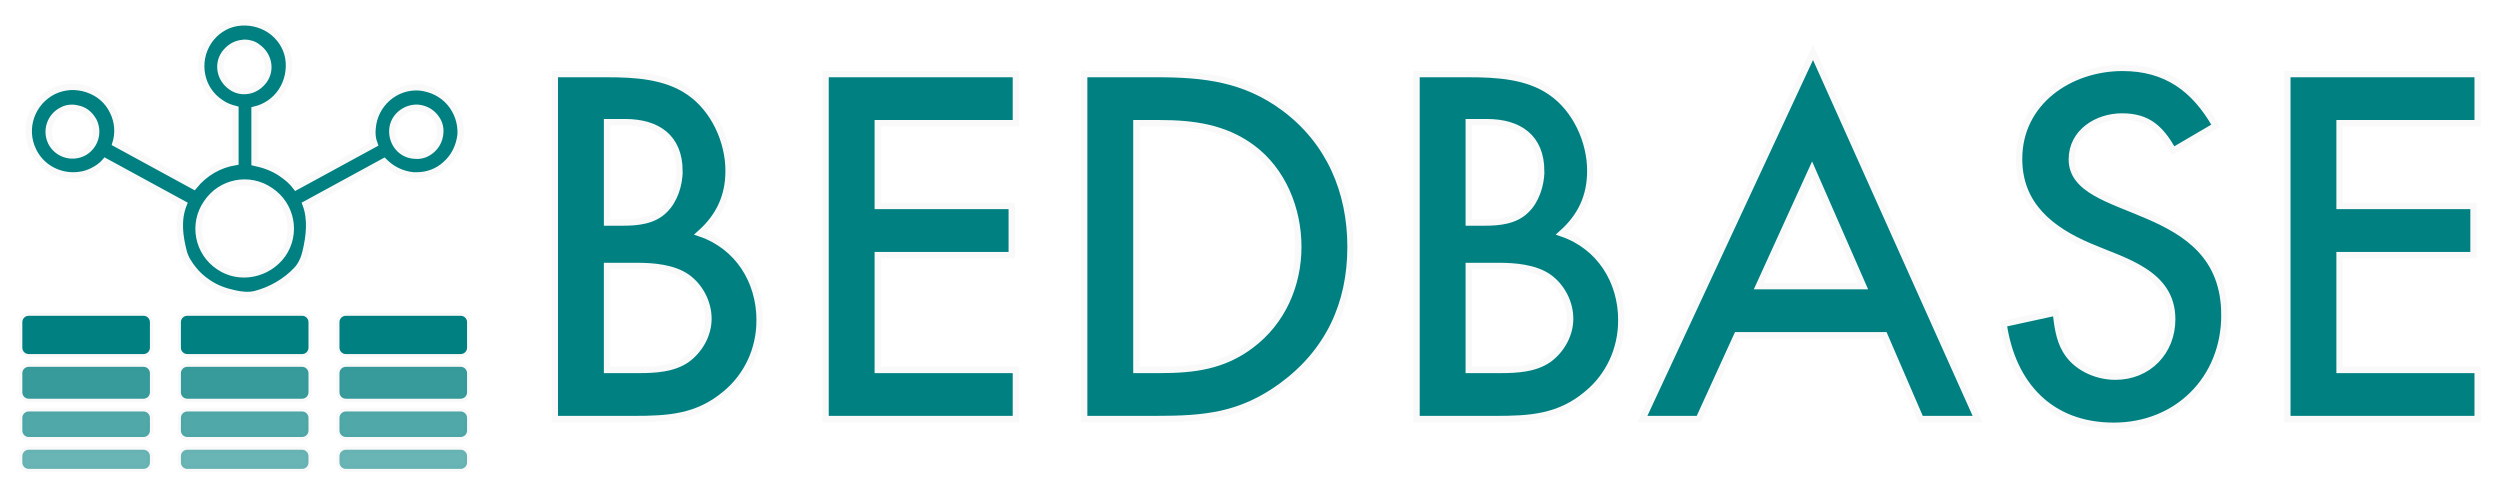
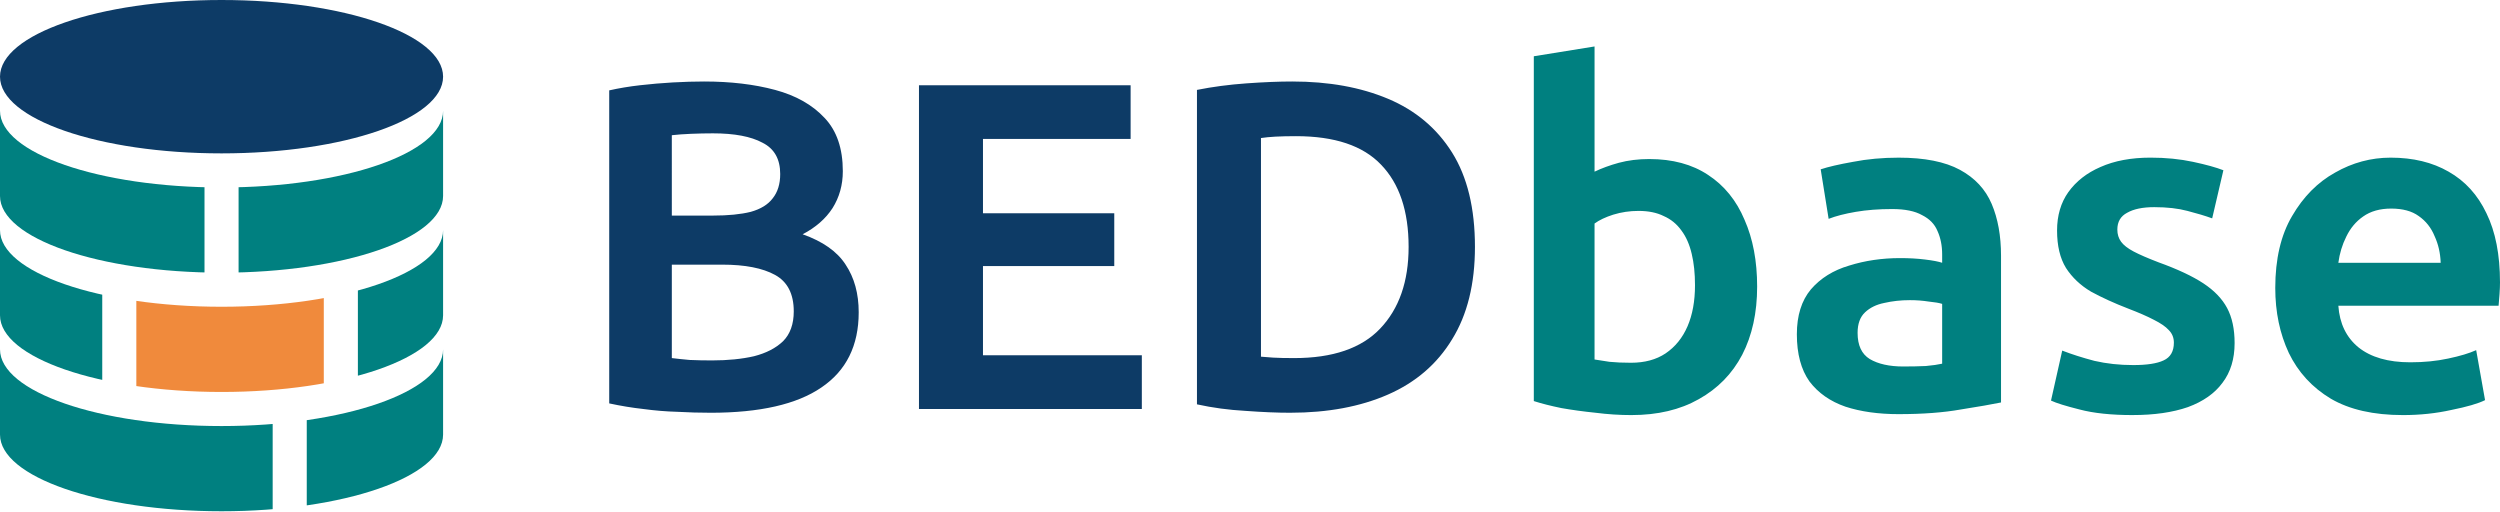
- <svg xmlns="http://www.w3.org/2000/svg" height="77.001" width="391.888" version="1.1" x="0px" y="0px" viewBox="0 0 391.888 77.001" style="fill:#000000" xml:space="preserve" id="svg8">
-   <defs id="defs12" />
-   <style type="text/css" id="style2">
- 	.st0{fill:none;}
- </style>
-   <path d="m 47.904,39.498 c 0.574,-2.433 0.9,-5.1 0,-7.5 l 12.3,-6.7 c 1.2,1.2 2.7,2 4.6,2.2 h 0.5 c 1.7,0 3.3,-0.6 4.5,-1.7 1.4,-1.2 2.2,-2.9 2.4,-4.7 0.1,-1.8 -0.5,-3.6 -1.7,-5 -1.2,-1.4 -2.9,-2.2 -4.7,-2.4 -3.8,-0.3 -7.1,2.6 -7.4,6.4 v 0 c -0.1,0.9 0,1.7 0.3,2.5 l -12.3,6.7 c -0.6,-0.8 -1.4,-1.5 -2.3,-2.1 -1.3,-0.9 -2.8,-1.4 -4.2,-1.7 v -8.3 c 1.7,-0.4 3.2,-1.4 4.2,-2.9 1,-1.5 1.4,-3.4 1.1,-5.2 -0.3,-1.8 -1.4,-3.4 -2.9,-4.4 -1.5,-1 -3.4,-1.4 -5.2,-1.1 -1.8,0.3 -3.4,1.4 -4.4,2.9 -2.1,3.2 -1.3,7.5 1.9,9.6 0.7,0.5 1.5,0.8 2.3,1 v 8.3 c -2.5,0.4 -4.8,1.7 -6.5,3.8 l -12.3,-6.7 c 0.5,-1.6 0.4,-3.4 -0.4,-5 -0.8,-1.7 -2.2,-2.9 -4,-3.5 -1.8,-0.6 -3.6,-0.5 -5.3,0.3 -3.4,1.7 -4.9,5.8 -3.2,9.3 1.2,2.5 3.7,3.9 6.3,3.9 1,0 2,-0.2 3,-0.7 0.8,-0.4 1.5,-0.9 2,-1.5 l 12.3,6.7 c -1,2.5 -0.627,5.08 0,7.5 0.258,0.997 0.861,1.892 1.5,2.7 0.644,0.814 1.4,1.5 2.3,2.1 1.3,0.9 2.722,1.388 4.2,1.7 1.044,0.22 2.166,0.363 3.2,0.1 2.432,-0.618 4.784,-1.968 6.5,-3.8 0.713,-0.762 1.16,-1.784 1.4,-2.8 z m 13.6,-19.1 v 0 c 0.1,-2.1 2,-3.6 4,-3.5 1,0.1 1.9,0.5 2.6,1.3 0.7,0.8 1,1.7 0.9,2.7 -0.1,1 -0.5,1.9 -1.3,2.6 -0.8,0.7 -1.7,1 -2.7,0.9 -2.1,-0.1 -3.6,-1.9 -3.5,-4 z m -48.5,3.6 c -1.9,0.9 -4.1,0.1 -5,-1.7 -0.9,-1.9 -0.1,-4.1 1.7,-5 0.5,-0.3 1.1,-0.4 1.6,-0.4 0.4,0 0.8,0.1 1.2,0.2 1,0.3 1.7,1 2.2,1.9 0.9,1.9 0.1,4.1 -1.7,5 z m 22.2,-15.6 c 0.6,-0.8 1.4,-1.4 2.4,-1.6 0.2,0 0.5,-0.1 0.7,-0.1 0.7,0 1.5,0.2 2.1,0.7 1.7,1.2 2.2,3.5 1,5.2 -0.6,0.8 -1.4,1.4 -2.4,1.6 -1,0.2 -2,0 -2.8,-0.6 -1.7,-1.2 -2.2,-3.5 -1,-5.2 z m -0.9,33.4 c -3.3,-2.2 -4.2,-6.7 -1.9,-10 2.2,-3.3 6.7,-4.2 10,-1.9 3.3,2.2 4.2,6.7 1.9,10 -2.3,3.2 -6.8,4.1 -10,1.9 z" id="path6" style="fill:#008080;stroke:#f9f9f9" />
-   <rect style="color:#000000;clip-rule:nonzero;display:inline;overflow:visible;visibility:visible;opacity:1;isolation:auto;mix-blend-mode:normal;color-interpolation:sRGB;color-interpolation-filters:linearRGB;solid-color:#000000;solid-opacity:1;vector-effect:none;fill:#008080;fill-opacity:0.784;fill-rule:nonzero;stroke:#f9f9f9;stroke-width:1;stroke-linecap:butt;stroke-linejoin:miter;stroke-miterlimit:4;stroke-dasharray:none;stroke-dashoffset:0;stroke-opacity:1;marker:none;paint-order:markers stroke fill;color-rendering:auto;image-rendering:auto;shape-rendering:auto;text-rendering:auto;enable-background:accumulate" id="rect883" width="20" height="5" x="3.5" y="57.501" rx="1" ry="1" />
-   <rect ry="1" rx="1" y="64.501" x="3.5" height="4" width="20" id="rect885" style="color:#000000;clip-rule:nonzero;display:inline;overflow:visible;visibility:visible;opacity:1;isolation:auto;mix-blend-mode:normal;color-interpolation:sRGB;color-interpolation-filters:linearRGB;solid-color:#000000;solid-opacity:1;vector-effect:none;fill:#008080;fill-opacity:0.686;fill-rule:nonzero;stroke:#f9f9f9;stroke-width:1;stroke-linecap:butt;stroke-linejoin:miter;stroke-miterlimit:4;stroke-dasharray:none;stroke-dashoffset:0;stroke-opacity:1;marker:none;paint-order:markers stroke fill;color-rendering:auto;image-rendering:auto;shape-rendering:auto;text-rendering:auto;enable-background:accumulate" />
-   <rect style="color:#000000;clip-rule:nonzero;display:inline;overflow:visible;visibility:visible;opacity:1;isolation:auto;mix-blend-mode:normal;color-interpolation:sRGB;color-interpolation-filters:linearRGB;solid-color:#000000;solid-opacity:1;vector-effect:none;fill:#008080;fill-opacity:0.588;fill-rule:nonzero;stroke:#f9f9f9;stroke-width:1;stroke-linecap:butt;stroke-linejoin:miter;stroke-miterlimit:4;stroke-dasharray:none;stroke-dashoffset:0;stroke-opacity:1;marker:none;paint-order:markers stroke fill;color-rendering:auto;image-rendering:auto;shape-rendering:auto;text-rendering:auto;enable-background:accumulate" id="rect887" width="20" height="3" x="3.5" y="70.501" rx="1" ry="1" />
-   <rect ry="1" rx="1" y="57.501" x="53.215" height="5" width="20" id="rect963" style="color:#000000;clip-rule:nonzero;display:inline;overflow:visible;visibility:visible;opacity:1;isolation:auto;mix-blend-mode:normal;color-interpolation:sRGB;color-interpolation-filters:linearRGB;solid-color:#000000;solid-opacity:1;vector-effect:none;fill:#008080;fill-opacity:0.784;fill-rule:nonzero;stroke:#f9f9f9;stroke-width:1;stroke-linecap:butt;stroke-linejoin:miter;stroke-miterlimit:4;stroke-dasharray:none;stroke-dashoffset:0;stroke-opacity:1;marker:none;paint-order:markers stroke fill;color-rendering:auto;image-rendering:auto;shape-rendering:auto;text-rendering:auto;enable-background:accumulate" />
-   <rect style="color:#000000;clip-rule:nonzero;display:inline;overflow:visible;visibility:visible;opacity:1;isolation:auto;mix-blend-mode:normal;color-interpolation:sRGB;color-interpolation-filters:linearRGB;solid-color:#000000;solid-opacity:1;vector-effect:none;fill:#008080;fill-opacity:0.686;fill-rule:nonzero;stroke:#f9f9f9;stroke-width:1;stroke-linecap:butt;stroke-linejoin:miter;stroke-miterlimit:4;stroke-dasharray:none;stroke-dashoffset:0;stroke-opacity:1;marker:none;paint-order:markers stroke fill;color-rendering:auto;image-rendering:auto;shape-rendering:auto;text-rendering:auto;enable-background:accumulate" id="rect965" width="20" height="4" x="53.215" y="64.501" rx="1" ry="1" />
-   <rect ry="1" rx="1" y="70.501" x="53.215" height="3" width="20" id="rect967" style="color:#000000;clip-rule:nonzero;display:inline;overflow:visible;visibility:visible;opacity:1;isolation:auto;mix-blend-mode:normal;color-interpolation:sRGB;color-interpolation-filters:linearRGB;solid-color:#000000;solid-opacity:1;vector-effect:none;fill:#008080;fill-opacity:0.588;fill-rule:nonzero;stroke:#f9f9f9;stroke-width:1;stroke-linecap:butt;stroke-linejoin:miter;stroke-miterlimit:4;stroke-dasharray:none;stroke-dashoffset:0;stroke-opacity:1;marker:none;paint-order:markers stroke fill;color-rendering:auto;image-rendering:auto;shape-rendering:auto;text-rendering:auto;enable-background:accumulate" />
-   <rect style="color:#000000;clip-rule:nonzero;display:inline;overflow:visible;visibility:visible;opacity:1;isolation:auto;mix-blend-mode:normal;color-interpolation:sRGB;color-interpolation-filters:linearRGB;solid-color:#000000;solid-opacity:1;vector-effect:none;fill:#008080;fill-opacity:0.784;fill-rule:nonzero;stroke:#f9f9f9;stroke-width:1;stroke-linecap:butt;stroke-linejoin:miter;stroke-miterlimit:4;stroke-dasharray:none;stroke-dashoffset:0;stroke-opacity:1;marker:none;paint-order:markers stroke fill;color-rendering:auto;image-rendering:auto;shape-rendering:auto;text-rendering:auto;enable-background:accumulate" id="rect973" width="20" height="5" x="28.357" y="57.501" rx="1" ry="1" />
-   <rect ry="1" rx="1" y="64.501" x="28.357" height="4" width="20" id="rect975" style="color:#000000;clip-rule:nonzero;display:inline;overflow:visible;visibility:visible;opacity:1;isolation:auto;mix-blend-mode:normal;color-interpolation:sRGB;color-interpolation-filters:linearRGB;solid-color:#000000;solid-opacity:1;vector-effect:none;fill:#008080;fill-opacity:0.686;fill-rule:nonzero;stroke:#f9f9f9;stroke-width:1;stroke-linecap:butt;stroke-linejoin:miter;stroke-miterlimit:4;stroke-dasharray:none;stroke-dashoffset:0;stroke-opacity:1;marker:none;paint-order:markers stroke fill;color-rendering:auto;image-rendering:auto;shape-rendering:auto;text-rendering:auto;enable-background:accumulate" />
-   <rect style="color:#000000;clip-rule:nonzero;display:inline;overflow:visible;visibility:visible;opacity:1;isolation:auto;mix-blend-mode:normal;color-interpolation:sRGB;color-interpolation-filters:linearRGB;solid-color:#000000;solid-opacity:1;vector-effect:none;fill:#008080;fill-opacity:0.588;fill-rule:nonzero;stroke:#f9f9f9;stroke-width:1;stroke-linecap:butt;stroke-linejoin:miter;stroke-miterlimit:4;stroke-dasharray:none;stroke-dashoffset:0;stroke-opacity:1;marker:none;paint-order:markers stroke fill;color-rendering:auto;image-rendering:auto;shape-rendering:auto;text-rendering:auto;enable-background:accumulate" id="rect977" width="20" height="3" x="28.357" y="70.501" rx="1" ry="1" />
-   <rect ry="1" rx="1" y="49.501" x="3.5" height="6" width="20" id="rect995" style="color:#000000;clip-rule:nonzero;display:inline;overflow:visible;visibility:visible;opacity:1;isolation:auto;mix-blend-mode:normal;color-interpolation:sRGB;color-interpolation-filters:linearRGB;solid-color:#000000;solid-opacity:1;vector-effect:none;fill:#008080;fill-opacity:1;fill-rule:nonzero;stroke:#f9f9f9;stroke-width:1;stroke-linecap:butt;stroke-linejoin:miter;stroke-miterlimit:4;stroke-dasharray:none;stroke-dashoffset:0;stroke-opacity:1;marker:none;paint-order:markers stroke fill;color-rendering:auto;image-rendering:auto;shape-rendering:auto;text-rendering:auto;enable-background:accumulate" />
-   <rect style="color:#000000;clip-rule:nonzero;display:inline;overflow:visible;visibility:visible;opacity:1;isolation:auto;mix-blend-mode:normal;color-interpolation:sRGB;color-interpolation-filters:linearRGB;solid-color:#000000;solid-opacity:1;vector-effect:none;fill:#008080;fill-opacity:1;fill-rule:nonzero;stroke:#f9f9f9;stroke-width:1;stroke-linecap:butt;stroke-linejoin:miter;stroke-miterlimit:4;stroke-dasharray:none;stroke-dashoffset:0;stroke-opacity:1;marker:none;paint-order:markers stroke fill;color-rendering:auto;image-rendering:auto;shape-rendering:auto;text-rendering:auto;enable-background:accumulate" id="rect997" width="20" height="6" x="53.215" y="49.501" rx="1" ry="1" />
-   <rect ry="1" rx="1" y="49.501" x="28.357" height="6" width="20" id="rect999" style="color:#000000;clip-rule:nonzero;display:inline;overflow:visible;visibility:visible;opacity:1;isolation:auto;mix-blend-mode:normal;color-interpolation:sRGB;color-interpolation-filters:linearRGB;solid-color:#000000;solid-opacity:1;vector-effect:none;fill:#008080;fill-opacity:1;fill-rule:nonzero;stroke:#f9f9f9;stroke-width:1;stroke-linecap:butt;stroke-linejoin:miter;stroke-miterlimit:4;stroke-dasharray:none;stroke-dashoffset:0;stroke-opacity:1;marker:none;paint-order:markers stroke fill;color-rendering:auto;image-rendering:auto;shape-rendering:auto;text-rendering:auto;enable-background:accumulate" />
-   <g aria-label="BEDBASE" style="font-style:normal;font-variant:normal;font-weight:normal;font-stretch:normal;font-size:81.078px;line-height:1;font-family:Caladea;-inkscape-font-specification:Caladea;font-variant-ligatures:normal;font-variant-position:normal;font-variant-caps:normal;font-variant-numeric:normal;font-variant-alternates:normal;font-feature-settings:normal;text-indent:0;text-align:center;text-decoration:none;text-decoration-line:none;text-decoration-style:solid;text-decoration-color:#000000;letter-spacing:0px;word-spacing:0px;text-transform:none;writing-mode:lr-tb;direction:ltr;text-orientation:mixed;dominant-baseline:auto;baseline-shift:baseline;text-anchor:middle;white-space:normal;shape-padding:0;opacity:1;vector-effect:none;fill:#008080;fill-opacity:1;stroke:#f9f9f9;stroke-width:1;stroke-linecap:butt;stroke-linejoin:miter;stroke-miterlimit:4;stroke-dasharray:none;stroke-dashoffset:0;stroke-opacity:1;marker:none" id="text1056" transform="translate(-9.499999,0.5005253)">
-     <path d="m 128.578,49.705 c 0,-6.162 -3.405,-11.594 -9.324,-13.621 3,-2.676 4.459,-5.838 4.459,-9.81 0,-4.621 -2.27,-9.648 -6.162,-12.324 -3.73,-2.595 -8.594,-2.838 -12.973,-2.838 h -8.108 v 54.079 h 12.324 c 5.432,0 9.973,-0.243 14.351,-3.892 3.486,-2.838 5.432,-7.054 5.432,-11.594 z M 116.01,26.354 c 0,2.108 -0.811,4.621 -2.351,6.081 -1.703,1.703 -4.216,1.946 -6.486,1.946 h -2.513 v -15.729 h 2.838 c 5.027,0 8.513,2.351 8.513,7.702 z m 4.54,23.107 c 0,2.513 -1.378,4.946 -3.405,6.405 -2.108,1.459 -4.946,1.622 -7.459,1.622 h -5.027 V 41.191 h 4.621 c 2.595,0 5.757,0.243 7.946,1.784 2.027,1.459 3.324,3.973 3.324,6.486 z" style="font-style:normal;font-variant:normal;font-weight:normal;font-stretch:normal;font-family:FuturaEF;-inkscape-font-specification:FuturaEF;fill:#008080;fill-opacity:1;stroke:#f9f9f9;stroke-width:1;stroke-miterlimit:4;stroke-dasharray:none;stroke-opacity:1" id="path1062" />
-     <path d="M 168.747,65.19 V 57.488 H 147.099 V 39.489 h 20.999 V 31.786 H 147.099 V 18.814 h 21.648 v -7.702 h -29.837 v 54.079 z" style="font-style:normal;font-variant:normal;font-weight:normal;font-stretch:normal;font-family:FuturaEF;-inkscape-font-specification:FuturaEF;fill:#008080;fill-opacity:1;stroke:#f9f9f9;stroke-width:1;stroke-miterlimit:4;stroke-dasharray:none;stroke-opacity:1" id="path1064" />
-     <path d="m 221.204,38.191 c 0,-8.675 -3.324,-16.54 -10.459,-21.81 -6.162,-4.54 -12.486,-5.27 -19.945,-5.27 h -11.351 v 54.079 h 11.189 c 7.702,0 13.297,-0.486 19.783,-5.189 7.297,-5.351 10.783,-12.81 10.783,-21.81 z m -8.189,0 c 0,6 -2.513,11.756 -7.378,15.405 -4.378,3.324 -9,3.892 -14.351,3.892 h -3.649 V 18.814 h 3.649 c 5.189,0 10.135,0.649 14.432,3.811 4.865,3.567 7.297,9.648 7.297,15.567 z" style="font-style:normal;font-variant:normal;font-weight:normal;font-stretch:normal;font-family:FuturaEF;-inkscape-font-specification:FuturaEF;fill:#008080;fill-opacity:1;stroke:#f9f9f9;stroke-width:1;stroke-miterlimit:4;stroke-dasharray:none;stroke-opacity:1" id="path1066" />
-     <path d="m 263.655,49.705 c 0,-6.162 -3.405,-11.594 -9.324,-13.621 3,-2.676 4.459,-5.838 4.459,-9.81 0,-4.621 -2.27,-9.648 -6.162,-12.324 -3.73,-2.595 -8.594,-2.838 -12.973,-2.838 h -8.108 v 54.079 h 12.324 c 5.432,0 9.973,-0.243 14.351,-3.892 3.486,-2.838 5.432,-7.054 5.432,-11.594 z M 251.088,26.354 c 0,2.108 -0.811,4.621 -2.351,6.081 -1.703,1.703 -4.216,1.946 -6.486,1.946 h -2.513 v -15.729 h 2.838 c 5.027,0 8.513,2.351 8.513,7.702 z m 4.54,23.107 c 0,2.513 -1.378,4.946 -3.405,6.405 -2.108,1.459 -4.946,1.622 -7.459,1.622 h -5.027 V 41.191 h 4.621 c 2.595,0 5.757,0.243 7.946,1.784 2.027,1.459 3.324,3.973 3.324,6.486 z" style="font-style:normal;font-variant:normal;font-weight:normal;font-stretch:normal;font-family:FuturaEF;-inkscape-font-specification:FuturaEF;fill:#008080;fill-opacity:1;stroke:#f9f9f9;stroke-width:1;stroke-miterlimit:4;stroke-dasharray:none;stroke-opacity:1" id="path1068" />
-     <path d="M 319.492,65.19 293.709,7.706 266.953,65.19 h 8.838 l 6,-13.135 h 23.107 l 5.675,13.135 z M 301.573,44.353 h -16.378 l 8.351,-18.324 z" style="font-style:normal;font-variant:normal;font-weight:normal;font-stretch:normal;font-family:FuturaEF;-inkscape-font-specification:FuturaEF;fill:#008080;fill-opacity:1;stroke:#f9f9f9;stroke-width:1;stroke-miterlimit:4;stroke-dasharray:none;stroke-opacity:1" id="path1070" />
-     <path d="m 358.19,48.894 c 0,-18.486 -23.918,-14.837 -23.918,-24.405 0,-4.297 3.973,-6.729 7.865,-6.729 4.135,0 6.081,1.946 8.027,5.351 l 6.648,-3.892 c -3.324,-5.838 -7.784,-9.081 -14.594,-9.081 -8.27,0 -16.216,5.351 -16.216,14.27 0,7.216 4.946,11.108 11.027,13.702 5.432,2.351 12.973,4.135 12.973,11.432 0,5.108 -3.73,9 -8.919,9 -3,0 -6.243,-1.459 -7.784,-4.135 -1.054,-1.784 -1.297,-3.892 -1.54,-5.919 l -8.189,1.784 c 1.378,9.486 7.297,15.972 17.27,15.972 9.973,0 17.351,-7.378 17.351,-17.351 z" style="font-style:normal;font-variant:normal;font-weight:normal;font-stretch:normal;font-family:FuturaEF;-inkscape-font-specification:FuturaEF;fill:#008080;fill-opacity:1;stroke:#f9f9f9;stroke-width:1;stroke-miterlimit:4;stroke-dasharray:none;stroke-opacity:1" id="path1072" />
-     <path d="M 397.888,65.19 V 57.488 H 376.24 V 39.489 h 20.999 V 31.786 H 376.24 V 18.814 h 21.648 v -7.702 h -29.837 v 54.079 z" style="font-style:normal;font-variant:normal;font-weight:normal;font-stretch:normal;font-family:FuturaEF;-inkscape-font-specification:FuturaEF;fill:#008080;fill-opacity:1;stroke:#f9f9f9;stroke-width:1;stroke-miterlimit:4;stroke-dasharray:none;stroke-opacity:1" id="path1074" />
+ <svg xmlns="http://www.w3.org/2000/svg" width="293.393" height="60" viewBox="0 0 293.393 60" version="1.1" id="svg11">
+   <defs id="defs11" />
+   <g id="g10" transform="translate(-6,-3)">
+     <ellipse cx="32" cy="12" rx="26" ry="9" fill="#0d3b66" id="ellipse1" />
+     <defs id="defs3">
+       <clipPath id="cyl0">
+         <path d="m 6,16 a 26,9 0 0 0 52,0 V 26 A 26,9 0 0 1 6,26 Z" id="path1" />
+       </clipPath>
+       <clipPath id="cyl1">
+         <path d="m 6,30 a 26,9 0 0 0 52,0 V 40 A 26,9 0 0 1 6,40 Z" id="path2" />
+       </clipPath>
+       <clipPath id="cyl2">
+         <path d="m 6,44 a 26,9 0 0 0 52,0 V 54 A 26,9 0 0 1 6,54 Z" id="path3" />
+       </clipPath>
+     </defs>
+     <g clip-path="url(#cyl0)" id="g4">
+       <rect x="6" y="15" width="24" height="22" fill="#008080" id="rect3" />
+       <rect x="34" y="15" width="24" height="22" fill="#008080" id="rect4" />
+     </g>
+     <g clip-path="url(#cyl1)" id="g7">
+       <rect x="6" y="29" width="12" height="22" fill="#008080" id="rect5" />
+       <rect x="22" y="29" width="22" height="22" fill="#f08a3c" id="rect6" />
+       <rect x="48" y="29" width="10" height="22" fill="#008080" id="rect7" />
+     </g>
+     <g clip-path="url(#cyl2)" id="g9">
+       <rect x="6" y="43" width="32" height="22" fill="#008080" id="rect8" />
+       <rect x="42" y="43" width="16" height="22" fill="#008080" id="rect9" />
+     </g>
+   </g>
+   <g id="name" style="font-weight:700;font-size:54.83px;font-family:Ubuntu, 'Ubuntu Sans', 'Segoe UI', sans-serif" aria-label="BEDbase" transform="translate(-6,-3)">
+     <path style="fill:#0d3b66" d="m 89.394,51.439 q -1.919,0 -3.893,-0.11 Q 83.527,51.274 81.499,51 79.525,50.781 77.496,50.342 V 13.606 q 1.7,-0.384 3.619,-0.603 1.919,-0.219 3.838,-0.329 1.974,-0.11 3.674,-0.11 4.661,0 8.334,0.987 3.674,0.987 5.812,3.29 2.138,2.248 2.138,6.251 0,2.413 -1.206,4.332 -1.206,1.864 -3.509,3.07 3.564,1.261 5.044,3.564 1.535,2.303 1.535,5.593 0,5.867 -4.386,8.828 -4.332,2.961 -12.995,2.961 z m 0.164,-6.141 q 2.796,0 4.935,-0.493 2.138,-0.548 3.399,-1.755 1.261,-1.261 1.261,-3.509 0,-3.07 -2.193,-4.277 -2.193,-1.206 -6.196,-1.206 H 84.843 V 45.024 q 0.877,0.11 2.084,0.219 1.261,0.055 2.632,0.055 z M 84.843,28.3 h 4.825 q 2.687,0 4.441,-0.439 1.755,-0.493 2.577,-1.59 0.877,-1.097 0.877,-2.851 0,-2.632 -2.084,-3.674 -2.029,-1.097 -5.812,-1.097 -1.261,0 -2.577,0.055 -1.316,0.055 -2.248,0.164 z M 113.848,51 V 13.003 h 24.838 v 6.305 h -17.326 v 8.718 h 15.407 v 6.196 H 121.36 V 44.695 h 18.642 V 51 Z m 43.59,0.439 q -2.303,0 -5.264,-0.219 -2.961,-0.164 -5.702,-0.768 V 13.551 q 2.741,-0.548 5.812,-0.768 3.07,-0.219 5.373,-0.219 6.415,0 11.24,2.029 4.825,2.029 7.512,6.305 2.687,4.277 2.687,11.076 0,6.525 -2.687,10.856 -2.632,4.332 -7.512,6.47 -4.88,2.138 -11.459,2.138 z m 0.439,-6.415 q 6.799,0 10.089,-3.454 3.345,-3.509 3.345,-9.595 0,-6.305 -3.235,-9.65 -3.18,-3.345 -9.979,-3.345 -1.371,0 -2.413,0.055 -0.987,0.055 -1.7,0.164 V 44.859 q 0.548,0.055 1.426,0.11 0.932,0.055 2.467,0.055 z" id="path11" />
+     <path style="fill:#008080" d="m 197.464,51.713 q -2.084,0 -4.222,-0.274 -2.138,-0.219 -4.003,-0.548 -1.864,-0.384 -3.235,-0.822 V 9.603 l 7.128,-1.151 V 23.146 q 1.261,-0.603 2.851,-1.042 1.645,-0.439 3.564,-0.439 4.112,0 6.909,1.864 2.851,1.864 4.277,5.264 1.48,3.345 1.48,7.841 0,4.606 -1.755,8.005 -1.755,3.345 -5.099,5.209 -3.29,1.864 -7.896,1.864 z m -0.055,-6.141 q 2.413,0 4.057,-1.097 1.7,-1.151 2.577,-3.18 0.877,-2.029 0.877,-4.825 0,-2.084 -0.384,-3.674 -0.384,-1.645 -1.206,-2.741 -0.822,-1.151 -2.084,-1.7 -1.206,-0.603 -2.961,-0.603 -1.535,0 -2.961,0.439 -1.371,0.439 -2.193,1.042 V 45.188 q 0.658,0.11 1.755,0.274 1.097,0.11 2.522,0.11 z m 31.418,6.031 q -3.564,0 -6.251,-0.877 -2.687,-0.932 -4.222,-2.961 -1.48,-2.084 -1.48,-5.538 0,-3.29 1.645,-5.264 1.7,-1.974 4.496,-2.796 2.796,-0.877 5.976,-0.877 1.59,0 2.906,0.164 1.371,0.164 2.029,0.384 v -0.987 q 0,-1.535 -0.548,-2.741 -0.493,-1.206 -1.809,-1.864 -1.261,-0.713 -3.509,-0.713 -2.358,0 -4.277,0.329 -1.919,0.329 -3.18,0.822 l -0.932,-5.812 q 1.316,-0.439 3.783,-0.877 2.522,-0.493 5.373,-0.493 4.551,0 7.183,1.426 2.632,1.426 3.728,4.003 1.097,2.577 1.097,6.086 V 50.232 q -1.59,0.329 -4.715,0.822 -3.07,0.548 -7.292,0.548 z m 0.548,-5.593 q 1.426,0 2.632,-0.055 1.206,-0.11 1.919,-0.274 v -7.018 q -0.493,-0.164 -1.59,-0.274 -1.042,-0.164 -2.193,-0.164 -1.59,0 -3.016,0.329 -1.371,0.274 -2.248,1.097 -0.877,0.822 -0.877,2.413 0,2.193 1.426,3.07 1.48,0.877 3.948,0.877 z m 26.921,5.702 q -3.783,0 -6.251,-0.658 -2.413,-0.603 -3.345,-1.042 l 1.316,-5.867 q 1.7,0.658 3.783,1.206 2.138,0.493 4.551,0.493 2.413,0 3.564,-0.548 1.206,-0.548 1.206,-2.084 0,-0.877 -0.603,-1.48 -0.548,-0.603 -1.755,-1.206 -1.151,-0.603 -3.016,-1.316 -2.413,-0.932 -4.332,-1.974 -1.864,-1.097 -2.961,-2.796 -1.042,-1.7 -1.042,-4.386 0,-2.632 1.316,-4.496 1.371,-1.919 3.783,-2.961 2.467,-1.097 5.867,-1.097 2.687,0 4.99,0.493 2.303,0.493 3.564,0.987 l -1.316,5.647 q -1.206,-0.439 -2.906,-0.877 -1.645,-0.439 -3.893,-0.439 -2.029,0 -3.18,0.658 -1.151,0.603 -1.151,1.974 0,0.822 0.439,1.426 0.439,0.603 1.48,1.151 1.042,0.548 2.906,1.261 3.345,1.206 5.264,2.467 1.919,1.261 2.796,2.906 0.877,1.645 0.877,4.112 0,2.796 -1.426,4.661 -1.371,1.864 -4.057,2.851 -2.687,0.932 -6.47,0.932 z m 31.692,0 q -5.154,0 -8.444,-1.919 -3.29,-1.974 -4.935,-5.373 -1.59,-3.399 -1.59,-7.621 0,-5.099 1.974,-8.444 1.974,-3.399 5.044,-5.099 3.07,-1.755 6.525,-1.755 3.948,0 6.799,1.645 2.906,1.645 4.441,4.88 1.59,3.235 1.59,8.115 0,0.603 -0.055,1.371 -0.055,0.768 -0.11,1.371 H 280.422 q 0.219,3.125 2.358,4.88 2.193,1.755 6.086,1.755 2.413,0 4.441,-0.439 2.084,-0.439 3.29,-0.987 l 1.042,5.867 q -1.206,0.603 -3.948,1.151 -2.687,0.603 -5.702,0.603 z M 280.422,33.838 h 12.008 q -0.055,-1.7 -0.713,-3.125 -0.603,-1.48 -1.864,-2.358 -1.206,-0.877 -3.235,-0.877 -1.974,0 -3.29,0.932 -1.261,0.877 -1.974,2.358 -0.713,1.426 -0.932,3.07 z" id="path12" />
  </g>
</svg>
